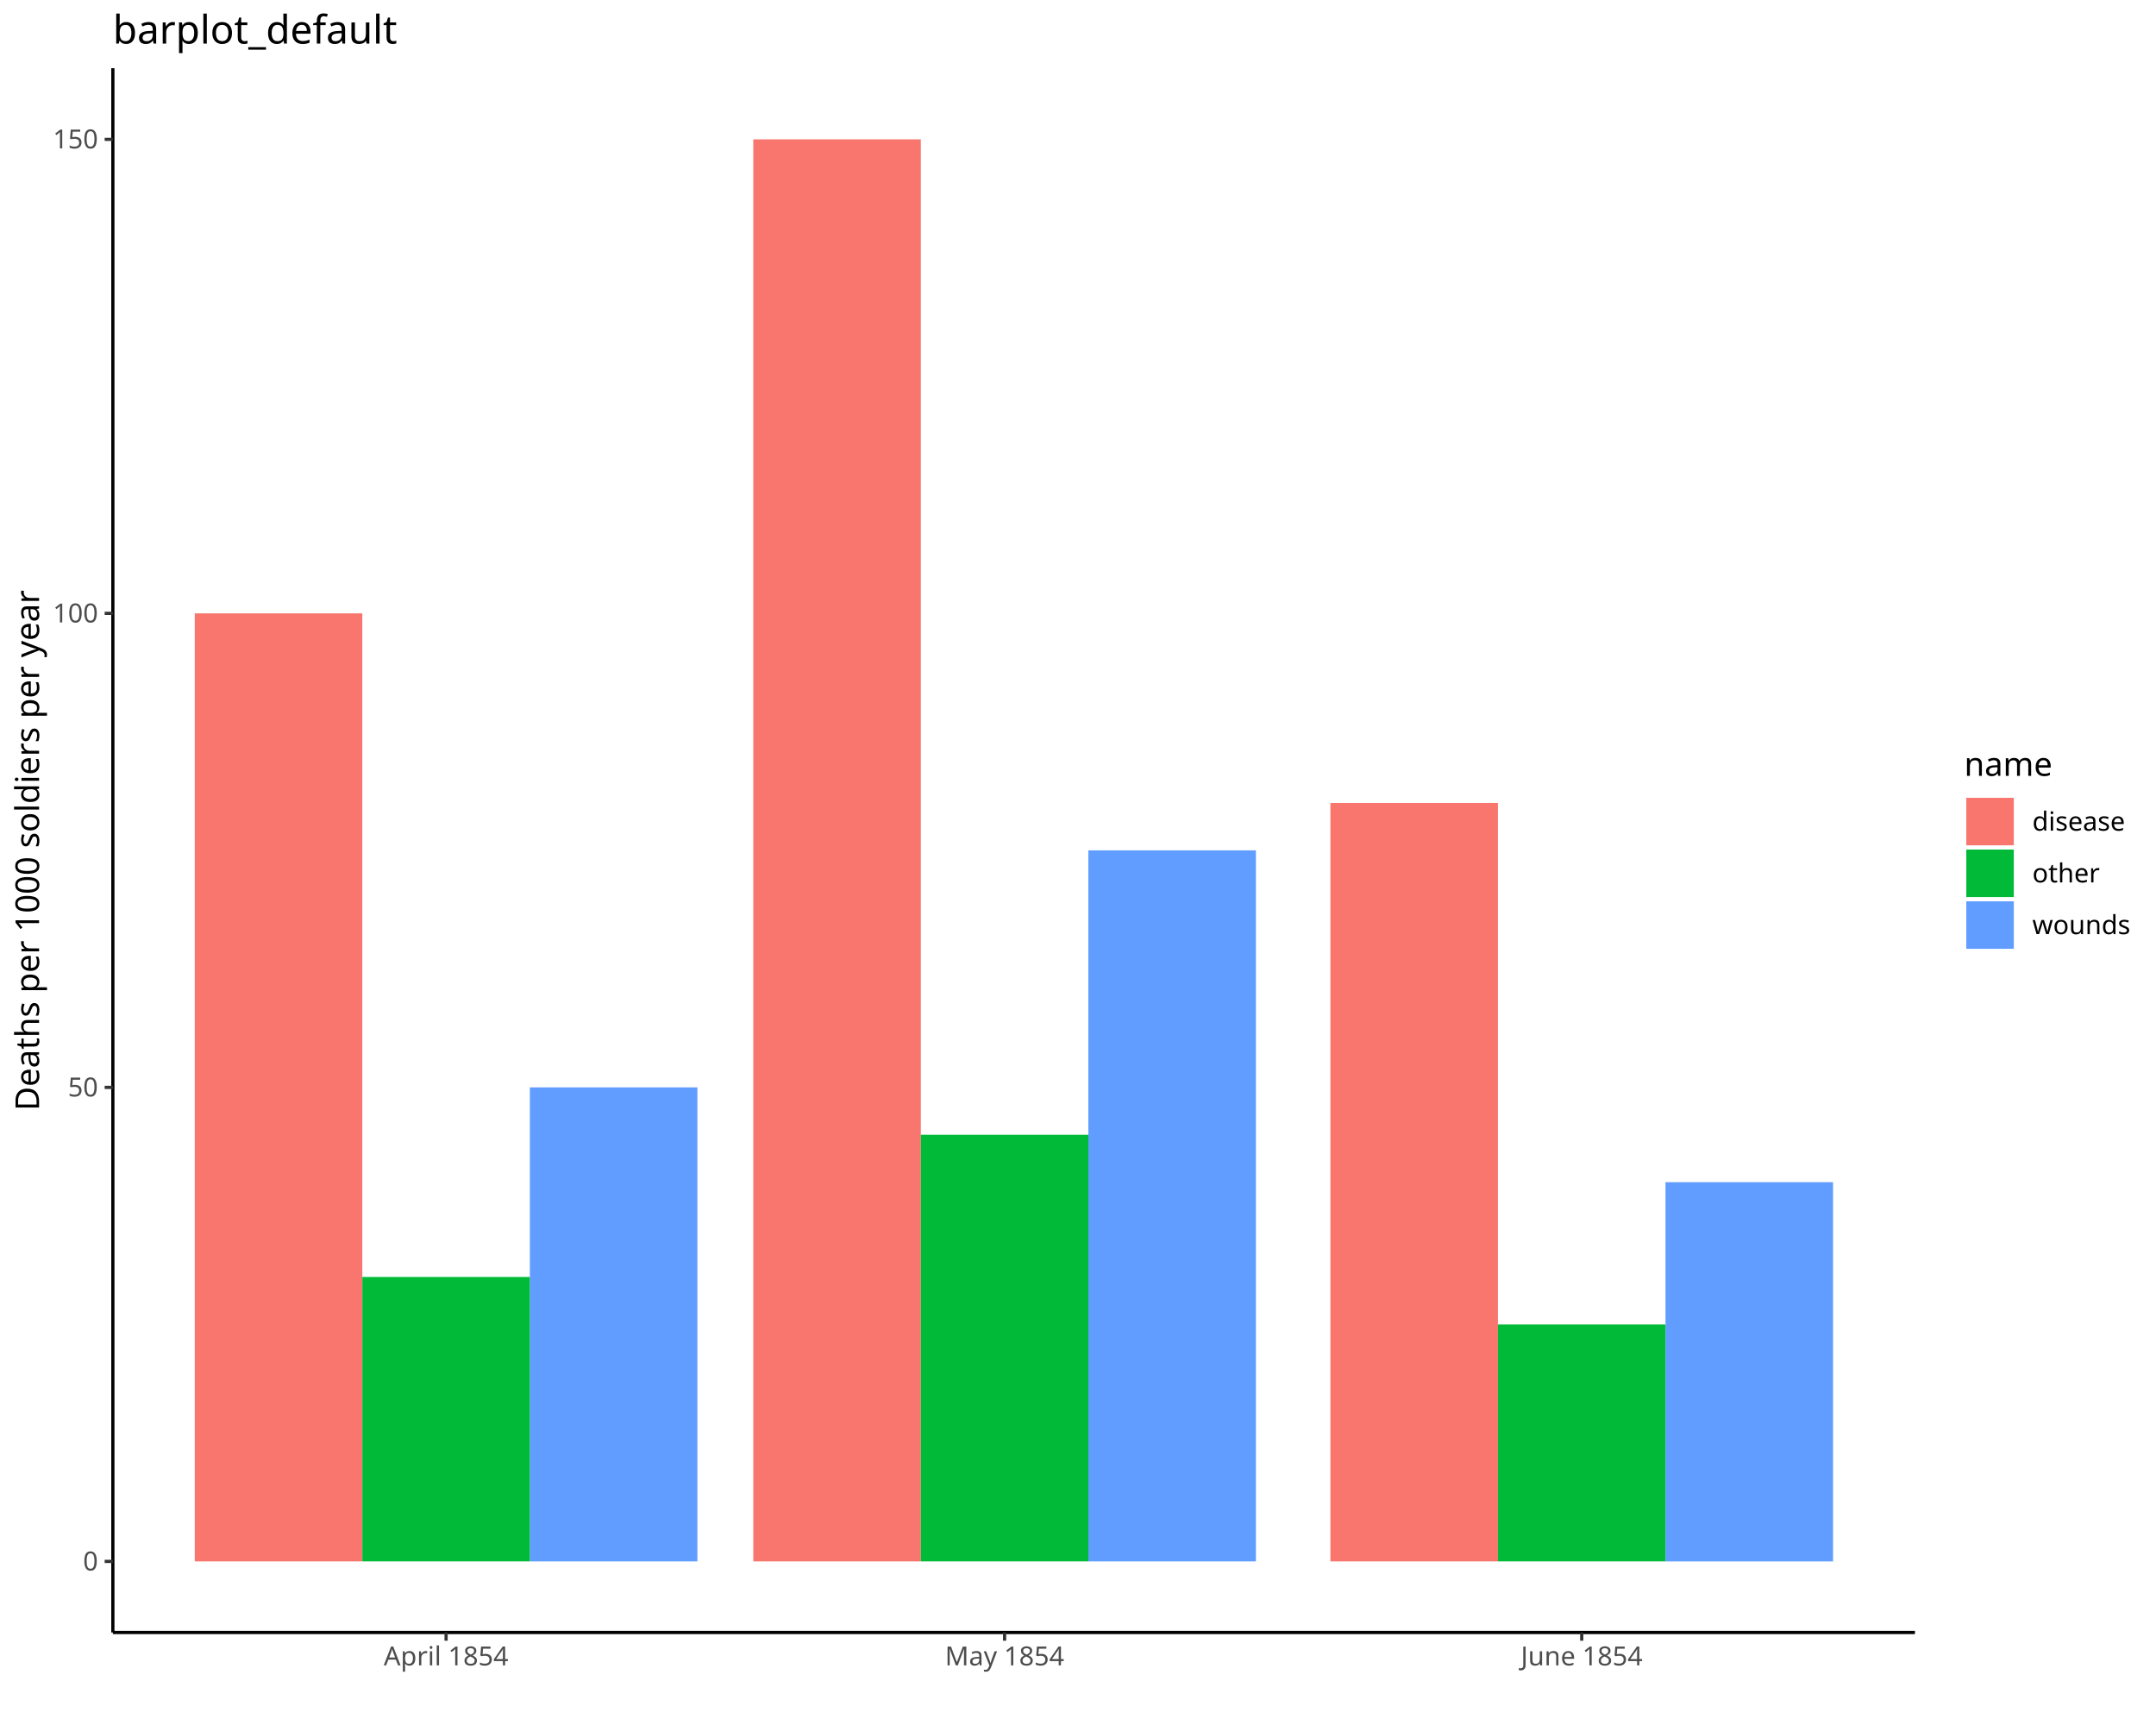
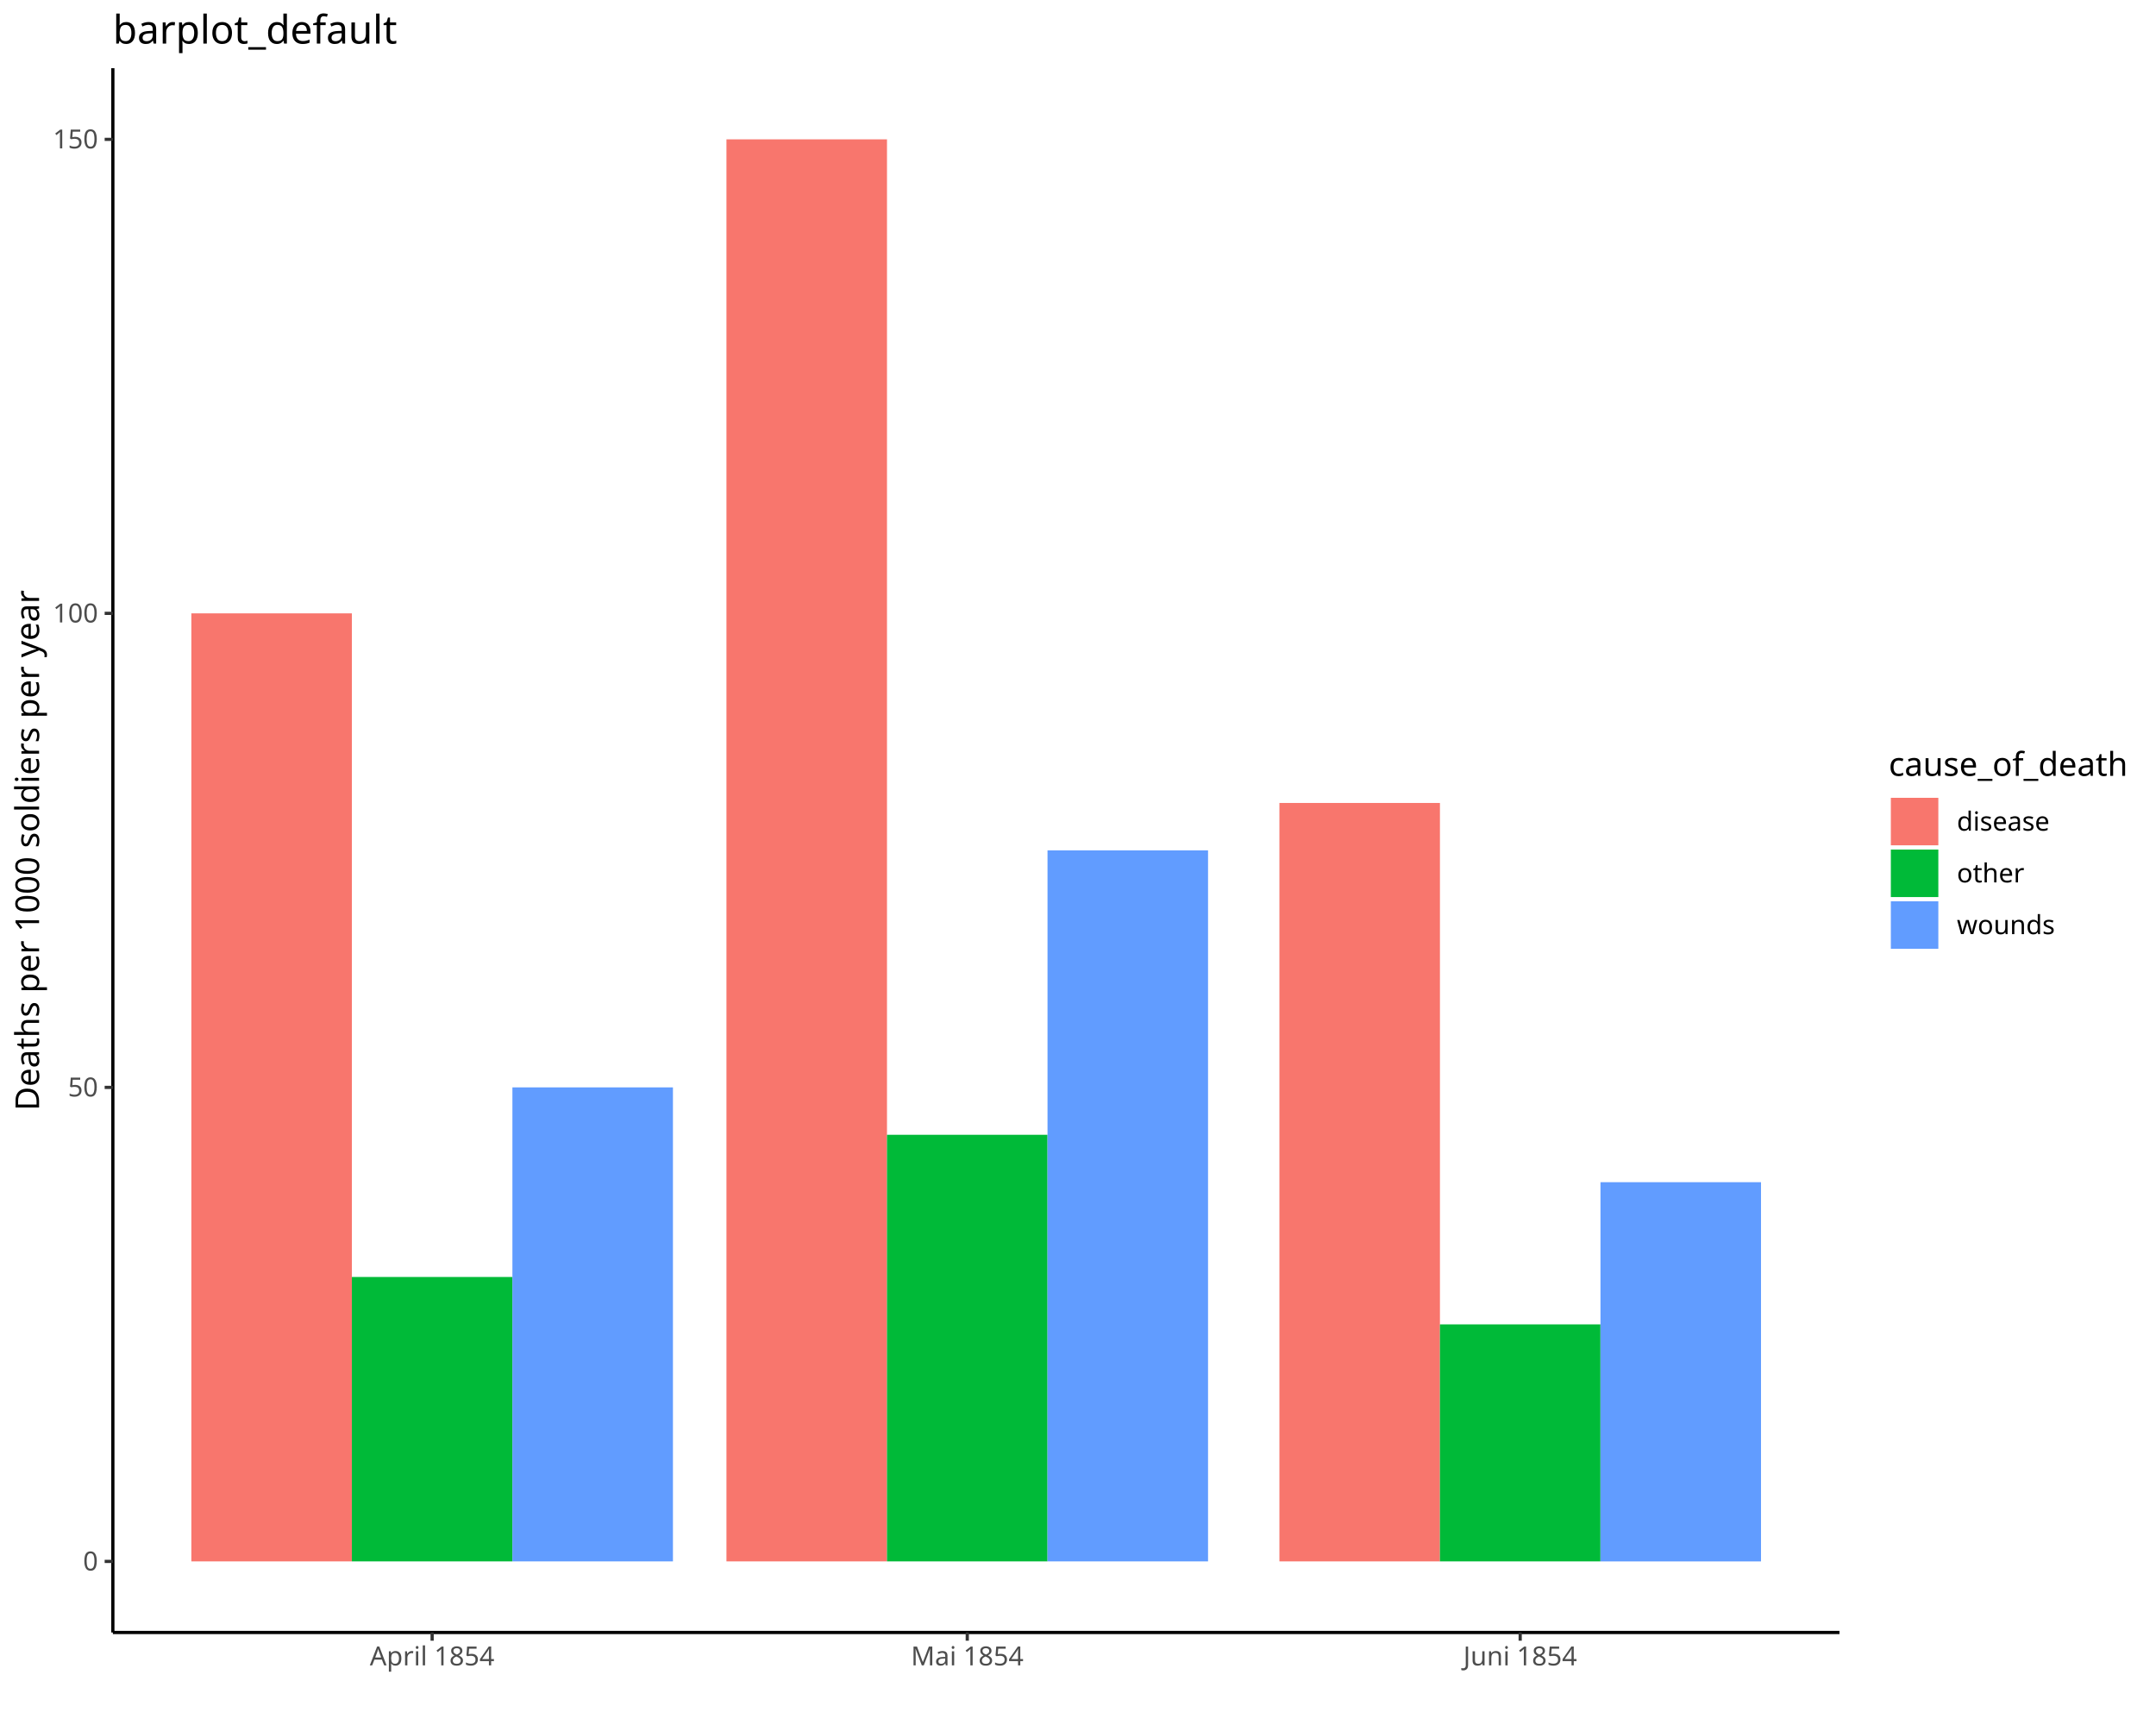
<svg xmlns="http://www.w3.org/2000/svg" class="svglite" data-engine-version="2.0" width="720.00pt" height="576.00pt" viewBox="0 0 720.00 576.00">
  <defs>
    <style type="text/css">
    .svglite line, .svglite polyline, .svglite polygon, .svglite path, .svglite rect, .svglite circle {
      fill: none;
      stroke: #000000;
      stroke-linecap: round;
      stroke-linejoin: round;
      stroke-miterlimit: 10.00;
    }
  </style>
  </defs>
  <rect width="100%" height="100%" style="stroke: none; fill: #FFFFFF;" />
  <defs>
    <clipPath id="cpMC4wMHw3MjAuMDB8MC4wMHw1NzYuMDA=">
      <rect x="0.00" y="0.00" width="720.00" height="576.00" />
    </clipPath>
  </defs>
  <g clip-path="url(#cpMC4wMHw3MjAuMDB8MC4wMHw1NzYuMDA=)">
    <rect x="0.00" y="0.00" width="720.00" height="576.00" style="stroke-width: 1.07; stroke: #FFFFFF; fill: #FFFFFF;" />
  </g>
  <defs>
-     <clipPath id="cpMzcuNjl8NjM5LjUwfDIyLjc4fDU0NS4xMQ==">
-       <rect x="37.69" y="22.78" width="601.82" height="522.33" />
+     <clipPath id="cpMzcuNjl8NjE0LjMwfDIyLjc4fDU0NS4xMQ==">
+       <rect x="37.69" y="22.78" width="576.61" height="522.33" />
    </clipPath>
  </defs>
-   <g clip-path="url(#cpMzcuNjl8NjM5LjUwfDIyLjc4fDU0NS4xMQ==)">
-     <rect x="37.69" y="22.78" width="601.82" height="522.33" style="stroke-width: 1.07; stroke: none; fill: #FFFFFF;" />
-     <rect x="65.04" y="204.81" width="55.95" height="316.56" style="stroke-width: 1.07; stroke: none; stroke-linecap: butt; stroke-linejoin: miter; fill: #F8766D;" />
-     <rect x="176.95" y="363.09" width="55.95" height="158.28" style="stroke-width: 1.07; stroke: none; stroke-linecap: butt; stroke-linejoin: miter; fill: #619CFF;" />
-     <rect x="121.00" y="426.40" width="55.95" height="94.97" style="stroke-width: 1.07; stroke: none; stroke-linecap: butt; stroke-linejoin: miter; fill: #00BA38;" />
-     <rect x="251.56" y="46.53" width="55.95" height="474.84" style="stroke-width: 1.07; stroke: none; stroke-linecap: butt; stroke-linejoin: miter; fill: #F8766D;" />
-     <rect x="363.46" y="283.95" width="55.95" height="237.42" style="stroke-width: 1.07; stroke: none; stroke-linecap: butt; stroke-linejoin: miter; fill: #619CFF;" />
-     <rect x="307.51" y="378.92" width="55.95" height="142.45" style="stroke-width: 1.07; stroke: none; stroke-linecap: butt; stroke-linejoin: miter; fill: #00BA38;" />
-     <rect x="444.29" y="268.12" width="55.95" height="253.25" style="stroke-width: 1.07; stroke: none; stroke-linecap: butt; stroke-linejoin: miter; fill: #F8766D;" />
-     <rect x="556.20" y="394.75" width="55.95" height="126.63" style="stroke-width: 1.07; stroke: none; stroke-linecap: butt; stroke-linejoin: miter; fill: #619CFF;" />
-     <rect x="500.24" y="442.23" width="55.95" height="79.14" style="stroke-width: 1.07; stroke: none; stroke-linecap: butt; stroke-linejoin: miter; fill: #00BA38;" />
-     <line x1="2138.45" y1="545.11" x2="2138.45" y2="22.78" style="stroke-width: 1.07; stroke-dasharray: 5.69,5.69; stroke-linecap: butt;" />
+   <g clip-path="url(#cpMzcuNjl8NjE0LjMwfDIyLjc4fDU0NS4xMQ==)">
+     <rect x="37.69" y="22.78" width="576.61" height="522.33" style="stroke-width: 1.07; stroke: none; fill: #FFFFFF;" />
+     <rect x="63.90" y="204.81" width="53.61" height="316.56" style="stroke-width: 1.07; stroke: none; stroke-linecap: butt; stroke-linejoin: miter; fill: #F8766D;" />
+     <rect x="117.51" y="426.40" width="53.61" height="94.97" style="stroke-width: 1.07; stroke: none; stroke-linecap: butt; stroke-linejoin: miter; fill: #00BA38;" />
+     <rect x="171.12" y="363.09" width="53.61" height="158.28" style="stroke-width: 1.07; stroke: none; stroke-linecap: butt; stroke-linejoin: miter; fill: #619CFF;" />
+     <rect x="242.60" y="46.53" width="53.61" height="474.84" style="stroke-width: 1.07; stroke: none; stroke-linecap: butt; stroke-linejoin: miter; fill: #F8766D;" />
+     <rect x="296.21" y="378.92" width="53.61" height="142.45" style="stroke-width: 1.07; stroke: none; stroke-linecap: butt; stroke-linejoin: miter; fill: #00BA38;" />
+     <rect x="349.82" y="283.95" width="53.61" height="237.42" style="stroke-width: 1.07; stroke: none; stroke-linecap: butt; stroke-linejoin: miter; fill: #619CFF;" />
+     <rect x="427.26" y="268.12" width="53.61" height="253.25" style="stroke-width: 1.07; stroke: none; stroke-linecap: butt; stroke-linejoin: miter; fill: #F8766D;" />
+     <rect x="480.87" y="442.23" width="53.61" height="79.14" style="stroke-width: 1.07; stroke: none; stroke-linecap: butt; stroke-linejoin: miter; fill: #00BA38;" />
+     <rect x="534.48" y="394.75" width="53.61" height="126.63" style="stroke-width: 1.07; stroke: none; stroke-linecap: butt; stroke-linejoin: miter; fill: #619CFF;" />
+     <line x1="2050.47" y1="545.11" x2="2050.47" y2="22.78" style="stroke-width: 1.07; stroke-dasharray: 5.69,5.69; stroke-linecap: butt;" />
  </g>
  <g clip-path="url(#cpMC4wMHw3MjAuMDB8MC4wMHw1NzYuMDA=)">
    <polyline points="37.69,545.11 37.69,22.78 " style="stroke-width: 1.07; stroke-linecap: butt;" />
    <text x="32.76" y="524.40" text-anchor="end" style="font-size: 8.80px; fill: #4D4D4D; font-family: sans;" textLength="4.89px" lengthAdjust="spacingAndGlyphs">0</text>
    <text x="32.76" y="366.12" text-anchor="end" style="font-size: 8.80px; fill: #4D4D4D; font-family: sans;" textLength="9.79px" lengthAdjust="spacingAndGlyphs">50</text>
    <text x="32.76" y="207.84" text-anchor="end" style="font-size: 8.80px; fill: #4D4D4D; font-family: sans;" textLength="14.68px" lengthAdjust="spacingAndGlyphs">100</text>
    <text x="32.76" y="49.55" text-anchor="end" style="font-size: 8.80px; fill: #4D4D4D; font-family: sans;" textLength="14.68px" lengthAdjust="spacingAndGlyphs">150</text>
    <polyline points="34.95,521.37 37.69,521.37 " style="stroke-width: 1.07; stroke: #333333; stroke-linecap: butt;" />
    <polyline points="34.95,363.09 37.69,363.09 " style="stroke-width: 1.07; stroke: #333333; stroke-linecap: butt;" />
    <polyline points="34.95,204.81 37.69,204.81 " style="stroke-width: 1.07; stroke: #333333; stroke-linecap: butt;" />
    <polyline points="34.95,46.53 37.69,46.53 " style="stroke-width: 1.07; stroke: #333333; stroke-linecap: butt;" />
-     <polyline points="37.69,545.11 639.50,545.11 " style="stroke-width: 1.07; stroke-linecap: butt;" />
-     <polyline points="148.97,547.85 148.97,545.11 " style="stroke-width: 1.07; stroke: #333333; stroke-linecap: butt;" />
-     <polyline points="335.49,547.85 335.49,545.11 " style="stroke-width: 1.07; stroke: #333333; stroke-linecap: butt;" />
-     <polyline points="528.22,547.85 528.22,545.11 " style="stroke-width: 1.07; stroke: #333333; stroke-linecap: butt;" />
-     <text x="148.97" y="556.10" text-anchor="middle" style="font-size: 8.80px; fill: #4D4D4D; font-family: sans;" textLength="39.63px" lengthAdjust="spacingAndGlyphs">April 1854</text>
-     <text x="335.49" y="556.10" text-anchor="middle" style="font-size: 8.80px; fill: #4D4D4D; font-family: sans;" textLength="38.65px" lengthAdjust="spacingAndGlyphs">May 1854</text>
-     <text x="528.22" y="556.10" text-anchor="middle" style="font-size: 8.80px; fill: #4D4D4D; font-family: sans;" textLength="41.11px" lengthAdjust="spacingAndGlyphs">June 1854</text>
+     <polyline points="37.69,545.11 614.30,545.11 " style="stroke-width: 1.07; stroke-linecap: butt;" />
+     <polyline points="144.31,547.85 144.31,545.11 " style="stroke-width: 1.07; stroke: #333333; stroke-linecap: butt;" />
+     <polyline points="323.02,547.85 323.02,545.11 " style="stroke-width: 1.07; stroke: #333333; stroke-linecap: butt;" />
+     <polyline points="507.67,547.85 507.67,545.11 " style="stroke-width: 1.07; stroke: #333333; stroke-linecap: butt;" />
+     <text x="144.31" y="556.10" text-anchor="middle" style="font-size: 8.80px; fill: #4D4D4D; font-family: sans;" textLength="39.63px" lengthAdjust="spacingAndGlyphs">April 1854</text>
+     <text x="323.02" y="556.10" text-anchor="middle" style="font-size: 8.80px; fill: #4D4D4D; font-family: sans;" textLength="36.20px" lengthAdjust="spacingAndGlyphs">Mai 1854</text>
+     <text x="507.67" y="556.10" text-anchor="middle" style="font-size: 8.80px; fill: #4D4D4D; font-family: sans;" textLength="38.17px" lengthAdjust="spacingAndGlyphs">Juni 1854</text>
    <text transform="translate(13.05,283.95) rotate(-90)" text-anchor="middle" style="font-size: 11.00px; font-family: sans;" textLength="165.73px" lengthAdjust="spacingAndGlyphs">Deaths per 1000 soldiers per year</text>
-     <rect x="650.46" y="244.88" width="64.06" height="78.13" style="stroke-width: 1.07; stroke: none; fill: #FFFFFF;" />
-     <text x="655.94" y="259.07" style="font-size: 11.00px; font-family: sans;" textLength="27.52px" lengthAdjust="spacingAndGlyphs">name</text>
-     <rect x="655.94" y="265.69" width="17.28" height="17.28" style="stroke-width: 1.07; stroke: none; fill: #FFFFFF;" />
-     <rect x="656.65" y="266.40" width="15.86" height="15.86" style="stroke-width: 1.07; stroke: none; stroke-linecap: butt; stroke-linejoin: miter; fill: #F8766D;" />
-     <rect x="655.94" y="282.97" width="17.28" height="17.28" style="stroke-width: 1.07; stroke: none; fill: #FFFFFF;" />
-     <rect x="656.65" y="283.68" width="15.86" height="15.86" style="stroke-width: 1.07; stroke: none; stroke-linecap: butt; stroke-linejoin: miter; fill: #00BA38;" />
-     <rect x="655.94" y="300.25" width="17.28" height="17.28" style="stroke-width: 1.07; stroke: none; fill: #FFFFFF;" />
-     <rect x="656.65" y="300.96" width="15.86" height="15.86" style="stroke-width: 1.07; stroke: none; stroke-linecap: butt; stroke-linejoin: miter; fill: #619CFF;" />
-     <text x="678.70" y="277.36" style="font-size: 8.80px; font-family: sans;" textLength="30.34px" lengthAdjust="spacingAndGlyphs">disease</text>
-     <text x="678.70" y="294.64" style="font-size: 8.80px; font-family: sans;" textLength="20.06px" lengthAdjust="spacingAndGlyphs">other</text>
-     <text x="678.70" y="311.92" style="font-size: 8.80px; font-family: sans;" textLength="30.34px" lengthAdjust="spacingAndGlyphs">wounds</text>
+     <rect x="625.26" y="244.88" width="89.26" height="78.13" style="stroke-width: 1.07; stroke: none; fill: #FFFFFF;" />
+     <text x="630.74" y="259.07" style="font-size: 11.00px; font-family: sans;" textLength="78.30px" lengthAdjust="spacingAndGlyphs">cause_of_death</text>
+     <rect x="630.74" y="265.69" width="17.28" height="17.28" style="stroke-width: 1.07; stroke: none; fill: #FFFFFF;" />
+     <rect x="631.45" y="266.40" width="15.86" height="15.86" style="stroke-width: 1.07; stroke: none; stroke-linecap: butt; stroke-linejoin: miter; fill: #F8766D;" />
+     <rect x="630.74" y="282.97" width="17.28" height="17.28" style="stroke-width: 1.07; stroke: none; fill: #FFFFFF;" />
+     <rect x="631.45" y="283.68" width="15.86" height="15.86" style="stroke-width: 1.07; stroke: none; stroke-linecap: butt; stroke-linejoin: miter; fill: #00BA38;" />
+     <rect x="630.74" y="300.25" width="17.28" height="17.28" style="stroke-width: 1.07; stroke: none; fill: #FFFFFF;" />
+     <rect x="631.45" y="300.96" width="15.86" height="15.86" style="stroke-width: 1.07; stroke: none; stroke-linecap: butt; stroke-linejoin: miter; fill: #619CFF;" />
+     <text x="653.50" y="277.36" style="font-size: 8.80px; font-family: sans;" textLength="30.34px" lengthAdjust="spacingAndGlyphs">disease</text>
+     <text x="653.50" y="294.64" style="font-size: 8.80px; font-family: sans;" textLength="20.06px" lengthAdjust="spacingAndGlyphs">other</text>
+     <text x="653.50" y="311.92" style="font-size: 8.80px; font-family: sans;" textLength="30.34px" lengthAdjust="spacingAndGlyphs">wounds</text>
    <text x="37.69" y="14.56" style="font-size: 13.20px; font-family: sans;" textLength="87.33px" lengthAdjust="spacingAndGlyphs">barplot_default</text>
  </g>
</svg>
